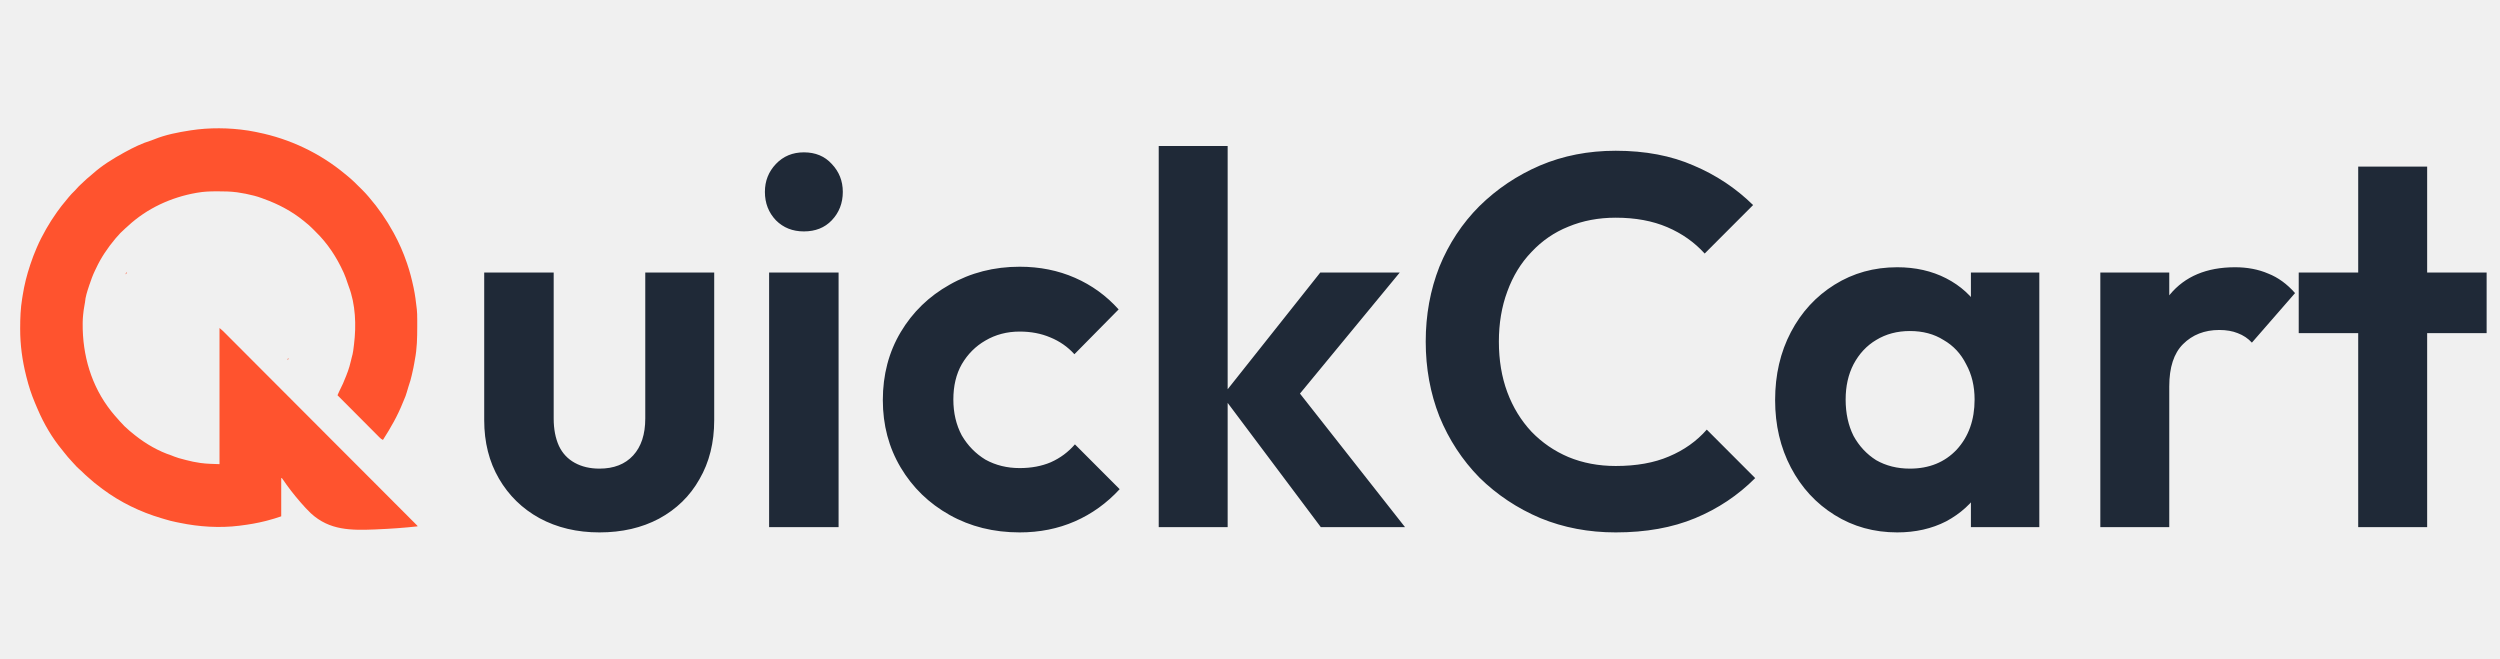
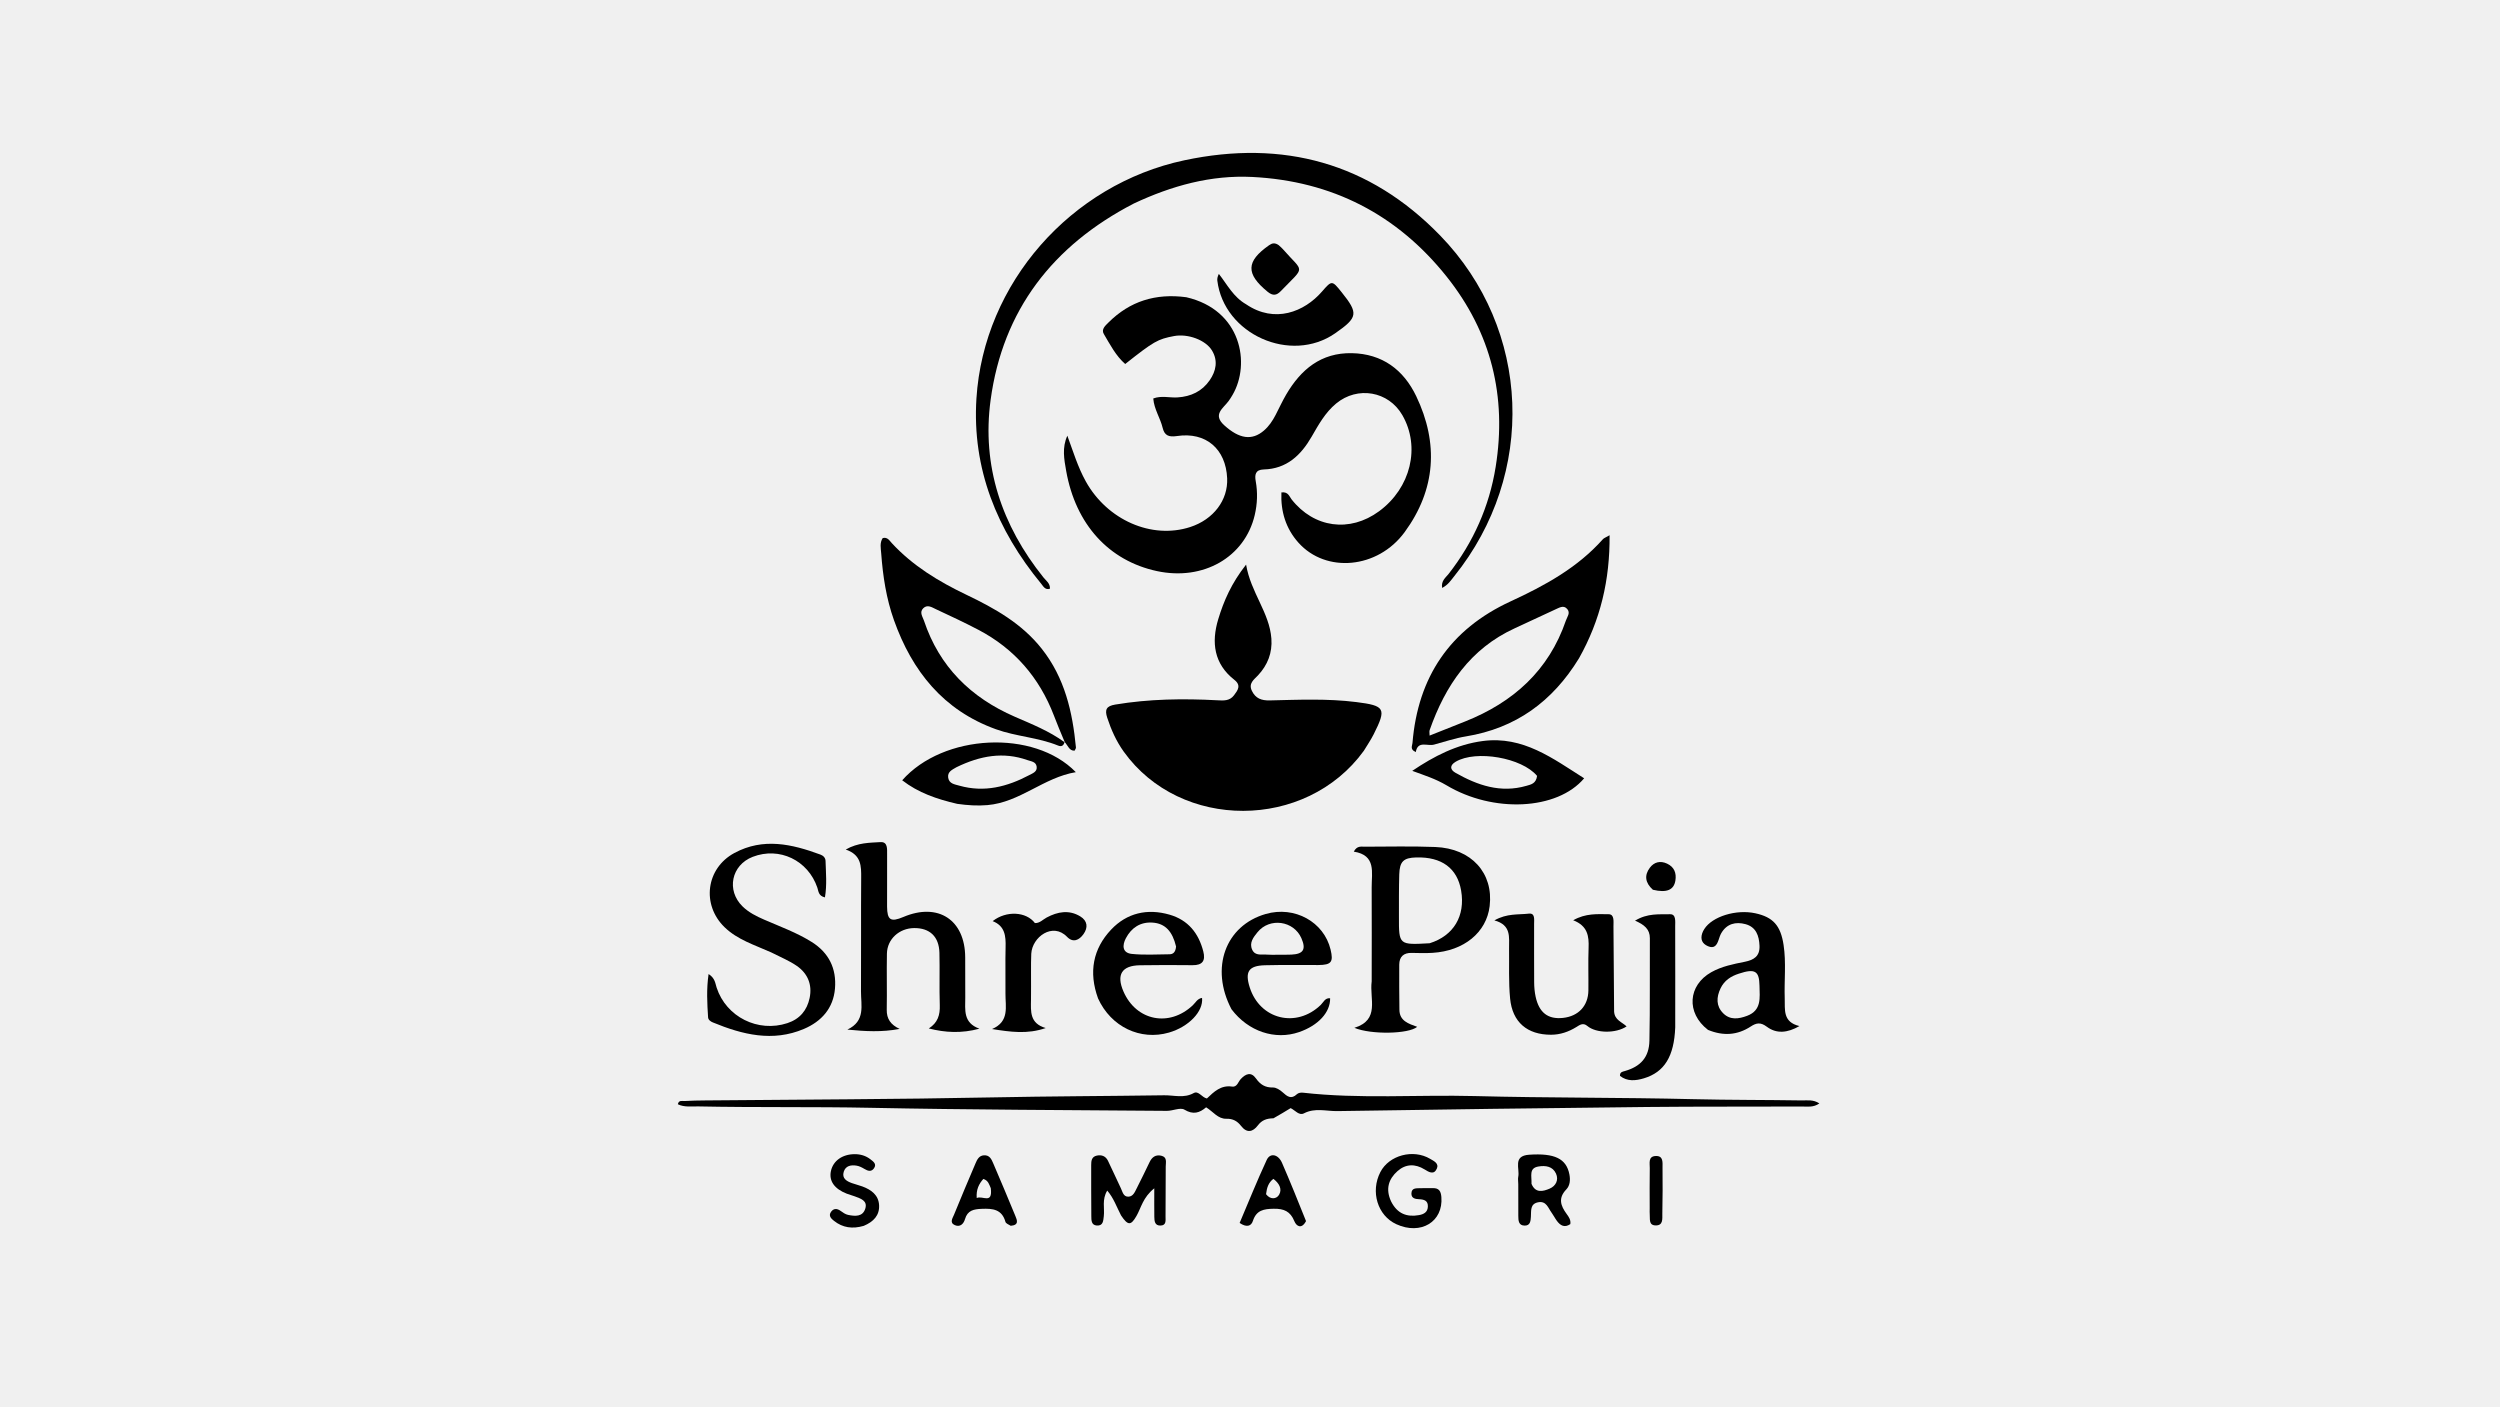
- <svg xmlns="http://www.w3.org/2000/svg" width="129" height="34" viewBox="0 0 129 34" fill="none">
-   <path d="M30.933 27.472C29.774 27.472 28.742 27.227 27.837 26.737C26.95 26.248 26.253 25.568 25.746 24.697C25.239 23.827 24.985 22.821 24.985 21.678V14.062H28.57V21.597C28.57 22.141 28.661 22.612 28.842 23.011C29.023 23.392 29.294 23.682 29.656 23.881C30.019 24.081 30.444 24.181 30.933 24.181C31.675 24.181 32.255 23.954 32.671 23.501C33.087 23.047 33.296 22.413 33.296 21.597V14.062H36.853V21.678C36.853 22.839 36.6 23.854 36.093 24.725C35.604 25.595 34.907 26.275 34.002 26.765C33.115 27.236 32.092 27.472 30.933 27.472ZM39.686 27.2V14.062H43.271V27.2H39.686ZM41.479 11.941C40.9 11.941 40.42 11.75 40.039 11.369C39.659 10.97 39.469 10.481 39.469 9.901C39.469 9.338 39.659 8.858 40.039 8.459C40.42 8.06 40.9 7.861 41.479 7.861C42.076 7.861 42.556 8.06 42.918 8.459C43.298 8.858 43.489 9.338 43.489 9.901C43.489 10.481 43.298 10.97 42.918 11.369C42.556 11.75 42.076 11.941 41.479 11.941ZM52.615 27.472C51.275 27.472 50.071 27.173 49.003 26.574C47.935 25.976 47.093 25.16 46.477 24.126C45.862 23.093 45.554 21.932 45.554 20.645C45.554 19.339 45.862 18.169 46.477 17.136C47.093 16.102 47.935 15.286 49.003 14.688C50.089 14.071 51.293 13.763 52.615 13.763C53.647 13.763 54.597 13.953 55.466 14.334C56.336 14.715 57.087 15.259 57.721 15.966L55.439 18.278C55.095 17.897 54.679 17.607 54.19 17.408C53.719 17.208 53.194 17.109 52.615 17.109C51.963 17.109 51.375 17.263 50.85 17.571C50.343 17.861 49.935 18.269 49.627 18.795C49.338 19.303 49.193 19.91 49.193 20.617C49.193 21.306 49.338 21.923 49.627 22.467C49.935 22.993 50.343 23.41 50.85 23.718C51.375 24.008 51.963 24.153 52.615 24.153C53.212 24.153 53.746 24.054 54.217 23.854C54.706 23.637 55.122 23.328 55.466 22.929L57.775 25.241C57.105 25.967 56.336 26.52 55.466 26.901C54.597 27.281 53.647 27.472 52.615 27.472ZM68.154 27.2L63.076 20.427L68.127 14.062H72.228L66.308 21.243L66.443 19.502L72.499 27.2H68.154ZM59.79 27.2V7.534H63.347V27.2H59.79ZM83.371 27.472C81.977 27.472 80.683 27.227 79.488 26.737C78.293 26.23 77.243 25.532 76.338 24.643C75.45 23.736 74.762 22.685 74.273 21.488C73.803 20.291 73.567 19.003 73.567 17.625C73.567 16.247 73.803 14.96 74.273 13.763C74.762 12.566 75.45 11.524 76.338 10.635C77.243 9.746 78.284 9.048 79.461 8.541C80.656 8.033 81.959 7.779 83.371 7.779C84.892 7.779 86.232 8.033 87.391 8.541C88.549 9.03 89.572 9.71 90.46 10.581L87.961 13.083C87.436 12.503 86.793 12.049 86.033 11.723C85.272 11.397 84.385 11.233 83.371 11.233C82.484 11.233 81.669 11.387 80.927 11.696C80.203 11.986 79.569 12.421 79.026 13.001C78.483 13.563 78.067 14.243 77.777 15.041C77.487 15.821 77.342 16.682 77.342 17.625C77.342 18.586 77.487 19.457 77.777 20.237C78.067 21.016 78.483 21.696 79.026 22.277C79.569 22.839 80.203 23.274 80.927 23.582C81.669 23.89 82.484 24.045 83.371 24.045C84.44 24.045 85.354 23.881 86.114 23.555C86.893 23.229 87.545 22.766 88.07 22.168L90.568 24.67C89.681 25.559 88.649 26.248 87.472 26.737C86.295 27.227 84.928 27.472 83.371 27.472ZM97.897 27.472C96.702 27.472 95.625 27.173 94.665 26.574C93.705 25.976 92.954 25.16 92.411 24.126C91.868 23.093 91.596 21.932 91.596 20.645C91.596 19.339 91.868 18.169 92.411 17.136C92.954 16.102 93.705 15.286 94.665 14.688C95.625 14.089 96.702 13.79 97.897 13.79C98.838 13.79 99.68 13.981 100.422 14.361C101.165 14.742 101.753 15.277 102.188 15.966C102.64 16.637 102.885 17.399 102.921 18.251V22.984C102.885 23.854 102.64 24.625 102.188 25.296C101.753 25.967 101.165 26.502 100.422 26.901C99.68 27.281 98.838 27.472 97.897 27.472ZM98.549 24.181C99.544 24.181 100.35 23.854 100.966 23.201C101.581 22.53 101.889 21.669 101.889 20.617C101.889 19.928 101.744 19.321 101.454 18.795C101.183 18.251 100.794 17.834 100.287 17.544C99.798 17.235 99.219 17.081 98.549 17.081C97.897 17.081 97.317 17.235 96.81 17.544C96.322 17.834 95.932 18.251 95.643 18.795C95.371 19.321 95.235 19.928 95.235 20.617C95.235 21.325 95.371 21.95 95.643 22.494C95.932 23.02 96.322 23.437 96.81 23.745C97.317 24.035 97.897 24.181 98.549 24.181ZM101.699 27.2V23.664L102.269 20.454L101.699 17.299V14.062H105.229V27.2H101.699ZM108.377 27.2V14.062H111.934V27.2H108.377ZM111.934 19.937L110.549 19.013C110.712 17.399 111.183 16.129 111.962 15.205C112.74 14.262 113.863 13.79 115.329 13.79C115.963 13.79 116.533 13.899 117.04 14.117C117.547 14.316 118.009 14.652 118.425 15.123L116.198 17.68C115.999 17.462 115.755 17.299 115.465 17.19C115.194 17.081 114.877 17.027 114.515 17.027C113.754 17.027 113.129 17.272 112.641 17.761C112.17 18.233 111.934 18.958 111.934 19.937ZM121.683 27.2V8.595H125.241V27.2H121.683ZM118.614 17.19V14.062H128.31V17.19H118.614Z" fill="#1F2937" />
-   <mask id="mask0_3277_1003" style="mask-type:luminance" maskUnits="userSpaceOnUse" x="0" y="5" width="23" height="24">
-     <path d="M22.632 5.667H0V28.334H22.632V5.667Z" fill="white" />
-   </mask>
-   <g mask="url(#mask0_3277_1003)">
-     <path d="M12.769 6.732C12.791 6.735 12.814 6.739 12.837 6.742C12.953 6.76 13.067 6.781 13.181 6.805C13.225 6.815 13.269 6.824 13.313 6.833C14.947 7.163 16.503 7.897 17.787 8.964C17.819 8.991 17.852 9.018 17.886 9.044C18.155 9.259 18.399 9.504 18.643 9.748C18.662 9.766 18.68 9.785 18.7 9.805C18.807 9.912 18.909 10.021 19.007 10.137C19.022 10.154 19.022 10.154 19.037 10.172C19.521 10.733 19.942 11.339 20.297 11.99C20.309 12.011 20.32 12.031 20.332 12.053C20.591 12.53 20.811 13.027 20.986 13.542C20.993 13.563 21.001 13.585 21.009 13.607C21.142 13.996 21.244 14.389 21.33 14.791C21.334 14.812 21.339 14.832 21.343 14.853C21.418 15.202 21.462 15.557 21.502 15.912C21.504 15.927 21.506 15.943 21.508 15.959C21.526 16.117 21.527 16.274 21.528 16.434C21.528 16.463 21.528 16.493 21.529 16.523C21.529 16.617 21.529 16.712 21.529 16.806C21.529 16.822 21.529 16.838 21.529 16.855C21.53 17.424 21.519 17.984 21.41 18.545C21.397 18.615 21.385 18.684 21.374 18.754C21.349 18.909 21.314 19.061 21.28 19.213C21.268 19.263 21.257 19.312 21.246 19.362C21.205 19.545 21.156 19.721 21.093 19.898C21.079 19.945 21.064 19.991 21.05 20.037C21.043 20.06 21.036 20.084 21.029 20.108C21.014 20.155 21 20.204 20.986 20.252C20.95 20.373 20.912 20.489 20.858 20.603C20.836 20.652 20.816 20.701 20.796 20.751C20.523 21.442 20.16 22.077 19.76 22.7C19.684 22.667 19.636 22.624 19.578 22.566C19.558 22.547 19.539 22.527 19.52 22.508C19.499 22.487 19.478 22.465 19.457 22.444C19.434 22.422 19.412 22.399 19.39 22.377C19.329 22.317 19.269 22.256 19.209 22.195C19.146 22.132 19.083 22.069 19.02 22.006C18.9 21.886 18.781 21.766 18.662 21.646C18.526 21.509 18.39 21.373 18.254 21.236C17.974 20.956 17.695 20.675 17.415 20.394C17.443 20.323 17.473 20.255 17.508 20.187C17.643 19.924 17.763 19.659 17.867 19.381C17.872 19.367 17.877 19.353 17.883 19.339C17.893 19.311 17.904 19.283 17.914 19.255C17.927 19.222 17.939 19.189 17.952 19.156C18.012 18.996 18.055 18.833 18.095 18.666C18.102 18.64 18.108 18.614 18.115 18.587C18.127 18.536 18.14 18.485 18.152 18.434C18.164 18.384 18.177 18.334 18.191 18.285C18.222 18.16 18.234 18.032 18.25 17.905C18.255 17.86 18.261 17.815 18.267 17.77C18.388 16.792 18.35 15.698 17.991 14.769C17.968 14.709 17.948 14.648 17.928 14.587C17.872 14.414 17.813 14.246 17.738 14.08C17.73 14.064 17.723 14.048 17.716 14.032C17.369 13.269 16.899 12.554 16.297 11.968C16.244 11.916 16.192 11.863 16.14 11.81C16.013 11.68 15.88 11.564 15.737 11.451C15.715 11.433 15.694 11.416 15.671 11.397C15.06 10.899 14.363 10.532 13.624 10.266C13.584 10.252 13.544 10.237 13.504 10.222C13.382 10.176 13.26 10.137 13.134 10.104C13.117 10.1 13.1 10.095 13.082 10.091C12.812 10.022 12.543 9.966 12.267 9.928C12.249 9.925 12.23 9.923 12.211 9.92C11.89 9.878 11.569 9.873 11.245 9.873C11.223 9.873 11.2 9.873 11.177 9.873C10.843 9.873 10.517 9.883 10.187 9.943C10.169 9.946 10.151 9.949 10.132 9.952C8.828 10.18 7.579 10.755 6.604 11.661C6.56 11.703 6.514 11.743 6.467 11.783C6.289 11.938 6.122 12.11 5.971 12.292C5.961 12.303 5.952 12.315 5.942 12.327C5.555 12.79 5.212 13.295 4.958 13.844C4.938 13.888 4.916 13.932 4.894 13.976C4.78 14.213 4.693 14.459 4.609 14.709C4.604 14.726 4.598 14.742 4.593 14.758C4.5 15.034 4.407 15.319 4.384 15.61C4.379 15.658 4.369 15.704 4.359 15.752C4.327 15.904 4.31 16.059 4.293 16.214C4.291 16.23 4.29 16.246 4.288 16.262C4.275 16.386 4.268 16.508 4.267 16.632C4.266 16.651 4.266 16.669 4.266 16.689C4.251 18.324 4.709 19.918 5.734 21.213C5.752 21.235 5.769 21.257 5.787 21.279C5.88 21.395 5.977 21.506 6.076 21.615C6.116 21.66 6.155 21.705 6.194 21.75C6.343 21.921 6.507 22.08 6.681 22.226C6.699 22.241 6.716 22.255 6.734 22.27C6.795 22.321 6.856 22.37 6.918 22.42C6.938 22.436 6.959 22.453 6.98 22.47C7.535 22.91 8.18 23.282 8.853 23.503C8.9 23.52 8.945 23.539 8.99 23.558C9.141 23.62 9.298 23.659 9.456 23.7C9.509 23.714 9.562 23.728 9.615 23.742C9.847 23.804 10.079 23.851 10.316 23.885C10.331 23.887 10.345 23.889 10.36 23.891C10.682 23.937 11 23.938 11.327 23.95C11.327 21.631 11.327 19.313 11.327 16.925C11.497 17.07 11.497 17.07 11.561 17.135C11.576 17.149 11.591 17.164 11.606 17.179C11.63 17.203 11.63 17.203 11.654 17.227C11.671 17.244 11.688 17.262 11.706 17.279C11.763 17.337 11.821 17.395 11.878 17.452C11.92 17.494 11.962 17.536 12.003 17.577C12.094 17.668 12.184 17.759 12.275 17.849C12.409 17.984 12.544 18.119 12.679 18.254C12.919 18.495 13.16 18.736 13.4 18.977C13.611 19.187 13.821 19.398 14.031 19.609C14.052 19.63 14.052 19.63 14.073 19.651C14.13 19.708 14.187 19.764 14.243 19.821C14.774 20.353 15.305 20.885 15.836 21.417C16.308 21.89 16.78 22.363 17.252 22.836C17.783 23.367 18.313 23.898 18.843 24.429C18.899 24.485 18.956 24.542 19.012 24.599C19.026 24.613 19.04 24.627 19.055 24.641C19.265 24.852 19.475 25.062 19.686 25.273C19.924 25.512 20.163 25.752 20.402 25.991C20.536 26.125 20.67 26.259 20.804 26.393C20.893 26.483 20.982 26.572 21.072 26.662C21.122 26.713 21.173 26.764 21.224 26.815C21.279 26.869 21.334 26.924 21.389 26.979C21.404 26.995 21.421 27.011 21.437 27.028C21.452 27.042 21.466 27.057 21.481 27.072C21.5 27.09 21.5 27.09 21.519 27.11C21.545 27.139 21.545 27.139 21.545 27.16C20.845 27.237 20.145 27.287 19.441 27.315C19.415 27.316 19.39 27.317 19.363 27.319C18.113 27.369 17.003 27.372 16.042 26.487C15.854 26.309 15.681 26.119 15.511 25.923C15.492 25.901 15.492 25.901 15.473 25.878C15.154 25.51 14.858 25.127 14.585 24.724C14.557 24.68 14.557 24.68 14.511 24.661C14.511 25.315 14.511 25.969 14.511 26.643C14.271 26.724 14.036 26.8 13.792 26.861C13.763 26.869 13.734 26.876 13.705 26.884C13.281 26.991 12.858 27.064 12.424 27.117C12.398 27.121 12.372 27.124 12.345 27.128C11.34 27.253 10.271 27.185 9.281 26.979C9.223 26.967 9.164 26.956 9.106 26.944C8.899 26.904 8.699 26.852 8.498 26.789C8.438 26.77 8.379 26.753 8.319 26.736C7.247 26.42 6.201 25.914 5.304 25.243C5.276 25.221 5.247 25.2 5.218 25.179C4.983 25.005 4.757 24.823 4.542 24.625C4.494 24.581 4.446 24.539 4.397 24.496C4.323 24.432 4.254 24.364 4.186 24.294C4.144 24.253 4.102 24.216 4.058 24.179C3.975 24.107 3.904 24.029 3.832 23.947C3.792 23.902 3.752 23.858 3.711 23.815C3.572 23.668 3.442 23.518 3.319 23.358C3.281 23.307 3.241 23.258 3.201 23.209C2.691 22.595 2.262 21.862 1.949 21.127C1.94 21.106 1.93 21.084 1.921 21.063C1.891 20.991 1.86 20.92 1.83 20.848C1.82 20.824 1.81 20.8 1.799 20.775C1.618 20.346 1.48 19.919 1.368 19.468C1.362 19.446 1.357 19.424 1.351 19.402C1.15 18.603 1.04 17.803 1.041 16.979C1.041 16.959 1.041 16.938 1.041 16.918C1.042 16.412 1.06 15.908 1.143 15.408C1.154 15.346 1.163 15.284 1.173 15.223C1.257 14.693 1.386 14.184 1.556 13.676C1.562 13.659 1.567 13.643 1.573 13.625C1.666 13.348 1.766 13.076 1.884 12.809C1.892 12.79 1.9 12.771 1.909 12.751C2.041 12.444 2.192 12.151 2.357 11.861C2.369 11.841 2.38 11.821 2.391 11.8C2.553 11.517 2.727 11.243 2.917 10.977C2.935 10.951 2.935 10.951 2.954 10.924C3.096 10.727 3.241 10.534 3.401 10.35C3.451 10.292 3.498 10.232 3.546 10.172C3.641 10.054 3.746 9.949 3.854 9.844C3.931 9.768 4.002 9.691 4.071 9.609C4.106 9.57 4.143 9.536 4.183 9.502C4.243 9.451 4.299 9.399 4.354 9.342C4.438 9.257 4.529 9.182 4.622 9.107C4.674 9.064 4.725 9.02 4.775 8.975C5.259 8.54 5.833 8.186 6.401 7.874C6.422 7.863 6.443 7.852 6.464 7.84C6.888 7.609 7.33 7.391 7.794 7.251C7.853 7.231 7.909 7.21 7.966 7.186C8.547 6.95 9.182 6.828 9.8 6.732C9.823 6.729 9.823 6.729 9.845 6.725C10.797 6.578 11.817 6.588 12.769 6.732Z" fill="#FF532E" />
-     <path d="M14.864 18.476C14.872 18.491 14.88 18.507 14.888 18.523C14.869 18.542 14.849 18.562 14.829 18.582C14.841 18.547 14.852 18.512 14.864 18.476Z" fill="#FF532E" />
-     <path d="M6.531 14.038C6.542 14.074 6.542 14.074 6.528 14.104C6.507 14.133 6.507 14.133 6.472 14.156C6.487 14.114 6.507 14.076 6.531 14.038Z" fill="#FF532E" />
-   </g>
+ <svg xmlns="http://www.w3.org/2000/svg" version="1.1" id="Layer_1" x="0px" y="0px" width="100%" viewBox="0 0 1024 576" enable-background="new 0 0 1024 576" xml:space="preserve">
+   <path fill="#000000" opacity="1" stroke="none" d=" M485.903,121.744   C508.519,126.953 512.317,149.026 504.842,161.776   C504.337,162.637 503.81,163.492 503.216,164.293   C500.983,167.303 496.588,169.788 501.457,174.199   C507.592,179.758 512.782,180.569 517.687,176.372   C519.745,174.611 521.223,172.395 522.462,170.014   C523.924,167.206 525.234,164.312 526.833,161.586   C532.853,151.326 541.097,144.421 553.696,144.658   C566.191,144.893 574.914,151.48 580.08,162.269   C589.33,181.586 588.104,200.526 575.345,217.957   C564.335,232.999 543.103,234.907 531.819,222.251   C526.658,216.463 524.532,209.488 524.862,201.696   C527.67,201.326 528.107,203.369 529.016,204.527   C538.202,216.23 552.837,218.261 564.876,209.41   C577.858,199.866 581.914,183.085 574.396,170.03   C568.742,160.214 556.046,158.027 547.27,165.29   C542.785,169.003 540.075,173.972 537.239,178.879   C532.844,186.483 527.01,192.051 517.609,192.289   C514.154,192.376 513.883,194.522 514.341,197.056   C515.186,201.726 515.014,206.363 513.945,210.936   C509.896,228.254 492.854,238 473.887,233.922   C454.137,229.676 440.594,214.76 436.714,192.932   C435.861,188.136 434.953,183.315 437.188,178.473   C439.548,184.869 441.463,191.301 444.769,197.237   C453.534,212.977 471.705,221.011 487.509,215.875   C497.037,212.778 503.04,204.861 502.645,195.914   C502.113,183.884 493.942,176.81 482.065,178.606   C478.665,179.12 476.964,178.362 476.206,175.2   C475.246,171.193 472.731,167.663 472.376,163.217   C475.757,161.943 479.076,162.988 482.308,162.781   C487.817,162.429 492.353,160.297 495.485,155.761   C498.098,151.974 498.975,147.771 496.43,143.56   C493.825,139.249 486.536,136.587 480.896,137.652   C474.185,138.918 472.666,139.779 460.884,149.094   C457.025,145.722 454.698,141.131 452.123,136.802   C450.98,134.882 452.753,133.371 454.039,132.089   C462.78,123.376 473.328,120.066 485.903,121.744  z" />
+   <path fill="#000000" opacity="1" stroke="none" d=" M558.617,307.536   C534.871,340.258 483.491,340.286 460.281,307.869   C457.254,303.641 455.151,298.958 453.526,294.007   C452.428,290.663 453.155,289.199 456.802,288.59   C470.679,286.274 484.618,286.087 498.607,286.833   C501.132,286.968 503.634,287.178 505.432,284.808   C507.026,282.706 508.491,280.732 505.591,278.461   C497.196,271.885 496.139,263.112 498.972,253.691   C501.258,246.09 504.466,238.792 510.398,231.26   C512.321,242.759 519.977,250.892 520.761,261.592   C521.185,267.375 519.238,272.388 515.28,276.62   C513.611,278.405 511.286,279.883 512.771,282.966   C514.279,286.094 516.696,286.969 520.087,286.891   C531.904,286.619 543.732,286.084 555.525,287.566   C567.346,289.052 568.001,290.168 562.642,300.798   C561.521,303.021 560.106,305.095 558.617,307.536  z" />
+   <path fill="#000000" opacity="1" stroke="none" d=" M464.379,83.376   C431.195,100.57 410.728,127.063 405.752,163.85   C402.1,190.844 410.309,215.222 427.392,236.512   C428.488,237.877 430.184,238.945 430.055,241.139   C428.092,241.785 427.325,240.139 426.496,239.133   C408.337,217.096 398.131,191.993 399.945,163.229   C402.927,115.969 438.661,75.529 485.128,65.651   C525.569,57.055 561.007,66.727 589.847,96.42   C627.289,134.97 629.348,194.149 595.658,236.009   C594.341,237.645 593.186,239.528 590.706,240.82   C590.197,237.889 592.177,236.575 593.332,235.096   C603.494,222.094 610.025,207.445 612.629,191.212   C617.245,162.426 610.815,136.244 592.6,113.365   C572.274,87.833 545.554,74.134 512.985,72.487   C496.04,71.63 480.01,76.04 464.379,83.376  z" />
+   <path fill="#000000" opacity="1" stroke="none" d=" M521.609,458.053   C518.778,458.097 516.825,458.835 515.233,460.942   C513.185,463.652 510.753,464.293 508.323,461.161   C506.826,459.232 504.996,458.161 502.348,458.247   C498.894,458.36 496.918,455.327 494.026,453.553   C491.346,455.852 488.725,456.687 485.141,454.518   C483.457,453.499 480.37,455.03 477.922,455.009   C437.438,454.669 396.949,454.581 356.474,453.755   C332.981,453.276 309.493,453.674 286.007,453.188   C283.236,453.131 280.357,453.611 277.647,452.306   C278.014,450.483 279.455,451.036 280.44,450.976   C283.265,450.805 286.1,450.761 288.932,450.734   C328.082,450.353 367.238,450.292 406.378,449.495   C429.868,449.016 453.355,448.97 476.842,448.628   C480.852,448.57 484.927,449.948 488.928,447.726   C490.908,446.626 492.251,449.508 494.349,449.938   C497.218,447.206 500.066,444.378 504.668,445.065   C506.717,445.372 507.145,443.112 508.229,441.962   C510.276,439.788 512.451,438.915 514.429,441.715   C516.205,444.229 518.216,445.511 521.393,445.44   C522.705,445.41 524.264,446.41 525.326,447.369   C527.214,449.074 528.84,450.458 531.241,448.162   C531.756,447.669 532.817,447.466 533.578,447.552   C557.058,450.218 580.63,448.334 604.152,448.95   C633.96,449.731 663.794,449.49 693.604,450.22   C708.432,450.583 723.253,450.497 738.076,450.734   C740.274,450.769 742.64,450.281 745.218,451.957   C742.734,453.698 740.368,453.221 738.198,453.231   C717.037,453.328 695.874,453.2 674.714,453.422   C632.403,453.866 590.093,454.444 547.785,455.106   C543.251,455.177 538.621,453.662 534.107,456.021   C532.111,457.064 530.513,454.798 528.653,453.884   C526.448,455.23 524.215,456.593 521.609,458.053  z" />
+   <path fill="#000000" opacity="1" stroke="none" d=" M646.749,269.65   C635.89,287.392 620.805,298.311 600.406,301.637   C595.997,302.356 591.708,303.827 587.376,304.994   C584.618,305.737 580.744,303.219 579.9,308.051   C577.419,306.955 578.455,305.517 578.552,304.332   C580.765,277.258 593.925,257.767 618.729,246.329   C632.714,239.879 646.127,232.571 656.564,220.84   C656.963,220.391 657.638,220.188 659.288,219.231   C659.433,237.614 655.531,254.015 646.749,269.65  M636.317,249.974   C631.03,252.431 625.752,254.908 620.453,257.34   C602.207,265.712 592.004,280.808 585.586,299.057   C585.392,299.609 585.562,300.289 585.562,301.3   C590.648,299.277 595.369,297.397 600.091,295.521   C619.82,287.68 634.372,274.66 641.4,254.152   C641.911,252.661 643.32,251.083 641.96,249.482   C640.355,247.593 638.617,249.001 636.317,249.974  z" />
+   <path fill="#000000" opacity="1" stroke="none" d=" M436.015,303.993   C435.677,305.428 434.779,305.951 433.427,305.397   C425.216,302.034 416.206,301.687 407.916,298.695   C386.409,290.935 373.614,274.926 366.167,254.016   C363.022,245.186 361.622,235.98 360.94,226.666   C360.787,224.582 360.259,222.386 361.553,220.399   C363.498,219.872 364.324,221.422 365.245,222.421   C373.866,231.767 384.491,238.188 395.822,243.609   C407.439,249.167 418.526,255.363 426.742,265.784   C436.125,277.685 439.313,291.586 440.704,306.17   C440.743,306.576 440.349,307.024 440.144,307.482   C437.966,307.537 437.551,305.583 436.092,303.921   C434.401,299.927 433.007,296.545 431.699,293.13   C425.743,277.575 415.536,265.734 400.766,257.977   C395.029,254.963 389.14,252.233 383.268,249.485   C381.688,248.746 379.867,247.487 378.182,249.123   C376.47,250.785 377.913,252.594 378.457,254.222   C384.761,273.079 397.662,285.748 415.646,293.565   C422.66,296.614 429.775,299.443 436.015,303.993  z" />
+   <path fill="#000000" opacity="1" stroke="none" d=" M561.841,401.988   C561.85,388.827 561.909,376.164 561.836,363.502   C561.8,357.405 563.796,350.287 554.508,348.828   C555.844,346.337 557.512,346.808 558.913,346.806   C568.576,346.785 578.251,346.555 587.901,346.93   C602.706,347.507 611.787,357.607 610.163,371.153   C608.87,381.933 599.635,389.513 586.711,390.291   C583.889,390.462 581.048,390.373 578.217,390.311   C574.906,390.238 573.166,391.887 573.131,395.095   C573.063,401.256 573.15,407.418 573.199,413.58   C573.235,418.208 576.952,419.3 580.482,420.59   C576.969,423.562 561.554,423.849 554.754,420.998   C565.374,417.685 560.876,409.152 561.841,401.988  M585.592,386.356   C595.422,383.282 600.268,375.157 598.474,364.755   C596.898,355.623 590.524,350.926 580.086,351.206   C574.922,351.345 573.3,352.829 573.138,358.123   C572.961,363.932 573.016,369.747 573.004,375.56   C572.979,387.069 572.988,387.069 585.592,386.356  z" />
+   <path fill="#000000" opacity="1" stroke="none" d=" M380.43,421.256   C384.103,418.914 385.065,415.76 384.934,411.75   C384.7,404.596 384.968,397.427 384.79,390.27   C384.624,383.63 380.845,380.084 374.425,380.139   C368.334,380.19 363.4,384.657 363.283,390.581   C363.133,398.238 363.352,405.903 363.209,413.56   C363.138,417.321 364.824,419.737 368.494,421.446   C361.21,422.825 354.418,422.452 347.082,421.723   C354.637,418.188 352.628,411.736 352.661,406.059   C352.752,390.571 352.622,375.082 352.74,359.595   C352.776,354.777 352.845,350.175 346.415,347.969   C351.484,345.096 356.173,345.211 360.621,344.927   C363.685,344.731 363.342,347.781 363.361,349.842   C363.428,357.002 363.296,364.163 363.346,371.323   C363.385,376.905 364.843,377.787 370.037,375.586   C384.261,369.559 395.286,376.761 395.346,392.127   C395.368,397.623 395.354,403.118 395.375,408.614   C395.394,413.545 394.362,418.919 401.166,421.349   C393.91,423.336 387.186,422.977 380.43,421.256  z" />
+   <path fill="#000000" opacity="1" stroke="none" d=" M315.908,390.111   C309.056,387.034 302.115,384.952 296.79,379.794   C287.297,370.597 289.154,355.674 300.804,349.388   C312.609,343.019 324.383,345.719 336.051,350.038   C337.168,350.451 338.105,351.309 338.143,352.617   C338.285,357.508 338.761,362.424 337.894,367.572   C335.2,366.965 335.279,365.05 334.796,363.619   C331.006,352.383 319.255,346.744 308.329,350.954   C299.555,354.335 297.421,364.699 304.158,371.278   C306.707,373.766 309.832,375.309 313.063,376.714   C319.625,379.569 326.383,382.009 332.488,385.844   C339.529,390.268 342.682,396.75 342.011,404.88   C341.343,412.982 336.482,418.386 329.288,421.447   C316.492,426.893 304.133,423.787 291.994,418.792   C291.052,418.404 290.095,417.745 290.029,416.689   C289.675,410.998 289.322,405.294 290.235,398.964   C292.912,400.67 292.955,402.765 293.534,404.535   C297.46,416.536 310.499,423.042 322.515,419.075   C327.629,417.386 330.573,413.819 331.626,408.753   C332.752,403.335 330.859,398.736 326.378,395.636   C323.258,393.477 319.647,392.027 315.908,390.111  z" />
+   <path fill="#000000" opacity="1" stroke="none" d=" M661.137,414.304   C661.336,417.87 664.399,418.629 666.253,420.416   C661.838,423.38 653.748,423.265 650.177,420.241   C648.42,418.754 647.047,419.827 645.678,420.673   C642.484,422.645 639.049,423.827 635.302,423.831   C625.577,423.84 619.465,418.71 618.538,408.976   C617.893,402.208 618.208,395.348 618.114,388.528   C618.05,383.94 619.152,378.899 612.097,376.996   C617.289,374.044 621.899,374.726 626.209,374.223   C628.82,373.918 628.366,376.6 628.369,378.365   C628.385,386.356 628.331,394.347 628.392,402.338   C628.408,404.318 628.573,406.337 628.995,408.267   C630.43,414.84 634.093,417.598 640.236,416.93   C646.542,416.245 650.529,411.986 650.605,405.703   C650.675,399.877 650.464,394.043 650.686,388.224   C650.868,383.452 650.327,379.244 644.387,376.94   C649.5,374.006 654.359,374.433 658.917,374.469   C661.356,374.488 660.857,377.55 660.875,379.457   C660.985,390.932 661.023,402.408 661.137,414.304  z" />
+   <path fill="#000000" opacity="1" stroke="none" d=" M699.592,421.84   C690.558,414.873 691.387,403.593 700.936,398.22   C705.22,395.809 709.962,394.885 714.68,393.941   C718.365,393.203 720.862,391.699 720.696,387.428   C720.534,383.261 719.275,379.696 714.94,378.53   C710.969,377.462 707.293,378.319 705.022,382.25   C704.53,383.102 704.248,384.085 703.925,385.026   C703.199,387.137 702.183,388.694 699.573,387.56   C697.182,386.52 696.43,384.738 697.216,382.299   C697.417,381.674 697.74,381.072 698.095,380.515   C701.375,375.378 711.137,372.374 718.966,374.074   C726.246,375.654 729.342,379.087 730.552,387.03   C731.661,394.311 730.779,401.641 731.023,408.944   C731.176,413.53 730.132,418.632 737.048,420.275   C732.136,423.109 727.673,423.522 723.68,420.543   C721.134,418.643 719.443,418.921 717.068,420.475   C711.694,423.993 705.917,424.455 699.592,421.84  M712.269,398.803   C708.972,399.85 706.249,401.621 704.72,404.862   C703.015,408.477 702.857,412.069 705.822,415.042   C708.676,417.904 712.187,417.37 715.617,416.078   C721.634,413.813 720.771,408.638 720.693,403.85   C720.594,397.73 718.914,396.601 712.269,398.803  z" />
+   <path fill="#000000" opacity="1" stroke="none" d=" M504.415,413.383   C495.543,396.486 501.937,379.111 518.454,374.361   C530.254,370.968 542.28,377.579 545.01,388.962   C546.227,394.033 545.329,395.232 540.053,395.278   C532.737,395.34 525.416,395.171 518.104,395.368   C511.437,395.548 509.861,398.008 511.877,404.397   C516.04,417.588 530.99,421.277 540.977,411.615   C542.09,410.538 542.731,408.658 544.819,408.888   C544.938,414.639 539.949,420.048 532.08,422.753   C522.262,426.126 511.31,422.512 504.415,413.383  M523.513,391.068   C525.33,391.051 527.15,391.089 528.964,391.006   C533.874,390.781 535.039,388.853 533.063,384.31   C529.931,377.111 520.045,375.706 515.071,381.843   C513.427,383.871 511.579,386.157 512.907,389.017   C514.144,391.681 516.877,390.804 519.085,391.015   C520.232,391.124 521.396,391.056 523.513,391.068  z" />
+   <path fill="#000000" opacity="1" stroke="none" d=" M449.76,408.948   C445.843,398.185 447.684,388.625 455.138,380.746   C461.56,373.958 469.913,372.006 479.04,374.643   C486.654,376.843 490.944,382.213 492.867,389.695   C493.843,393.492 492.573,395.396 488.443,395.342   C481.278,395.248 474.11,395.266 466.946,395.372   C459.475,395.482 457.168,399.221 460.173,406.119   C465.422,418.168 478.94,420.841 488.566,411.758   C489.717,410.672 490.47,409.001 492.362,408.747   C492.964,414.312 486.873,420.602 478.807,422.94   C467.138,426.322 455.079,420.641 449.76,408.948  M481.714,387.674   C480.213,381.433 477.235,378.232 472.053,377.894   C467.084,377.569 463.412,380.009 461.146,384.32   C459.633,387.197 459.636,390.323 463.613,390.726   C468.702,391.242 473.88,390.922 479.018,390.871   C480.483,390.857 481.518,390.06 481.714,387.674  z" />
+   <path fill="#000000" opacity="1" stroke="none" d=" M592.417,321.616   C587.936,318.981 583.381,317.55 578.455,315.744   C587.34,309.765 596.65,304.912 607.42,303.512   C623.891,301.37 636.074,310.693 648.869,318.787   C637.839,331.88 611.575,333.117 592.417,321.616  M629.586,317.807   C623.368,310.348 604.584,307.085 596.249,312.006   C593.739,313.488 593.885,315.243 596.165,316.538   C605.198,321.669 614.634,324.928 625.2,321.878   C627.115,321.325 629.174,320.973 629.586,317.807  z" />
+   <path fill="#000000" opacity="1" stroke="none" d=" M392.088,329.259   C383.736,327.326 376.138,324.721 369.543,319.606   C386.357,300.54 423.551,298.635 440.654,316.278   C427.45,318.477 417.765,328.655 404.41,329.776   C400.368,330.115 396.463,329.872 392.088,329.259  M391.781,314.247   C390.087,315.26 387.981,316.08 388.385,318.582   C388.78,321.031 391.046,321.266 392.924,321.8   C403.142,324.71 412.568,322.261 421.624,317.465   C423.059,316.706 424.917,316.073 424.615,313.992   C424.321,311.969 422.339,311.869 420.816,311.332   C410.963,307.855 401.577,309.493 391.781,314.247  z" />
+   <path fill="#000000" opacity="1" stroke="none" d=" M422.307,398.083   C422.308,402.229 422.349,405.888 422.298,409.546   C422.231,414.28 421.718,419.186 428.317,421.085   C420.782,423.721 413.818,422.667 406.331,421.498   C413.618,418.386 411.774,412.302 411.838,406.927   C411.913,400.608 411.722,394.284 411.89,387.969   C412.012,383.421 411.658,379.28 406.593,377.294   C412.182,372.903 420.346,373.376 423.9,378.089   C425.889,378.175 427.146,376.648 428.723,375.811   C433.227,373.422 437.855,372.553 442.467,375.348   C445.473,377.17 445.726,379.922 443.791,382.63   C442.046,385.07 439.549,386.294 437.062,383.726   C431.164,377.632 422.805,383.802 422.409,390.614   C422.274,392.935 422.335,395.268 422.307,398.083  z" />
+   <path fill="#000000" opacity="1" stroke="none" d=" M510.42,124.647   C522.14,132.604 534.257,127.75 541.484,119.424   C545.541,114.749 545.607,114.806 549.504,119.66   C556.486,128.355 556.228,130.015 546.89,136.513   C528.711,149.163 501.315,136.932 498.618,114.947   C498.521,114.16 498.688,113.342 499.242,112.185   C502.655,116.536 505.161,121.64 510.42,124.647  z" />
+   <path fill="#000000" opacity="1" stroke="none" d=" M686.175,420.82   C685.718,432.722 681.723,439.149 673.374,441.665   C669.97,442.69 666.551,443.05 663.544,440.681   C663.481,439.101 664.509,438.988 665.493,438.708   C671.995,436.861 675.463,433.081 675.604,426.265   C675.895,412.278 675.697,398.281 675.783,384.29   C675.806,380.62 673.466,378.703 669.702,377.112   C674.876,373.956 679.639,374.586 684.071,374.468   C686.588,374.4 686.15,377.47 686.157,379.365   C686.208,393.025 686.178,406.685 686.175,420.82  z" />
+   <path fill="#000000" opacity="1" stroke="none" d=" M459.177,497.828   C457.346,494.326 456.231,490.831 453.526,487.663   C451.273,491.346 452.517,494.884 452.115,498.188   C451.89,500.044 451.852,502.15 449.259,501.975   C446.987,501.822 447.019,499.817 447.005,498.173   C446.945,491.188 446.949,484.203 446.952,477.218   C446.953,475.498 447.117,473.796 449.241,473.336   C451.275,472.896 452.914,473.586 453.825,475.454   C455.647,479.188 457.321,482.993 459.12,486.739   C459.809,488.175 460.124,490.25 462.229,490.153   C464.122,490.066 464.828,488.26 465.571,486.786   C467.367,483.224 469.139,479.649 470.848,476.044   C471.824,473.985 473.312,472.868 475.595,473.365   C478.191,473.931 477.49,476.057 477.483,477.822   C477.458,484.639 477.456,491.457 477.404,498.274   C477.392,499.867 477.822,501.944 475.304,501.989   C472.99,502.03 472.833,500.15 472.809,498.44   C472.76,495.022 472.794,491.602 472.794,486.732   C468.094,490.47 467.429,494.724 465.461,498.128   C463.205,502.033 461.99,502.056 459.177,497.828  z" />
+   <path fill="#000000" opacity="1" stroke="none" d=" M621.884,485.034   C621.866,483.707 621.699,482.841 621.869,482.047   C622.589,478.663 619.504,473.441 626.334,472.975   C636.783,472.262 641.584,474.576 642.826,481.025   C643.264,483.299 643.07,485.618 641.565,487.179   C638.133,490.741 639.227,493.877 641.701,497.244   C642.553,498.403 643.486,499.682 643.205,501.396   C640.837,503 639.129,501.999 637.703,500.07   C636.913,499.001 636.322,497.784 635.533,496.715   C634.117,494.796 633.387,491.836 630.093,492.441   C626.615,493.079 627.229,495.977 627.055,498.406   C626.934,500.104 626.815,502.016 624.534,502.006   C621.941,501.994 621.917,499.888 621.899,498.027   C621.859,493.861 621.888,489.694 621.884,485.034  M627.308,484.904   C628.909,488.812 631.987,488.033 634.729,486.865   C637.268,485.784 638.526,483.326 637.341,480.71   C636,477.747 633.103,477.297 630.128,477.802   C626.153,478.476 627.439,481.654 627.308,484.904  z" />
+   <path fill="#000000" opacity="1" stroke="none" d=" M569.81,492.137   C572.343,497.152 576.249,498.595 581.201,497.713   C583.114,497.372 584.734,496.569 584.851,494.294   C584.981,491.787 583.337,491.293 581.294,491.204   C579.744,491.137 578.075,490.864 578.115,488.866   C578.164,486.404 580.246,486.768 581.828,486.682   C583.485,486.591 585.153,486.713 586.813,486.658   C589.369,486.573 590.191,487.86 590.388,490.301   C591.205,500.437 581.973,506.046 571.923,501.427   C564.253,497.903 561.258,488.093 565.402,480.072   C568.965,473.176 578.83,470.531 585.779,474.656   C587.304,475.561 589.512,476.511 588.505,478.715   C587.291,481.373 585.259,480.075 583.501,478.991   C579.649,476.613 575.765,476.715 572.425,479.679   C568.76,482.931 567.424,487.038 569.81,492.137  z" />
+   <path fill="#000000" opacity="1" stroke="none" d=" M534.948,500.161   C533.16,503.577 531.028,502.317 530.173,500.212   C528.517,496.134 525.882,495.033 521.688,495.104   C517.65,495.173 514.615,495.682 513.192,500.077   C512.451,502.367 510.504,502.792 507.753,500.917   C511.395,492.353 514.89,483.617 518.851,475.098   C520.254,472.08 523.562,472.742 525.118,476.319   C528.498,484.086 531.658,491.949 534.948,500.161  M518.573,489.14   C520.272,491.425 522.83,491.21 523.908,489.384   C525.324,486.986 523.864,484.573 521.565,482.86   C519.574,484.401 518.917,486.376 518.573,489.14  z" />
+   <path fill="#000000" opacity="1" stroke="none" d=" M414.006,502.083   C413.013,501.523 412.01,501.114 411.831,500.474   C410.387,495.305 406.618,494.955 402.121,495.14   C398.812,495.276 396.303,495.754 395.255,499.369   C394.706,501.266 393.286,502.748 391.132,501.831   C388.803,500.839 390.198,498.944 390.758,497.566   C393.632,490.494 396.608,483.463 399.604,476.442   C400.254,474.918 401.027,473.338 403.019,473.213   C405.329,473.069 406.111,474.809 406.836,476.517   C409.884,483.698 412.959,490.868 415.905,498.091   C416.556,499.687 417.535,501.794 414.006,502.083  M405.826,486.682   C405.172,485.244 404.853,483.549 402.781,482.887   C400.948,484.955 399.799,487.237 400.067,490.718   C402.37,489.538 406.672,493.5 405.826,486.682  z" />
+   <path fill="#000000" opacity="1" stroke="none" d=" M353.777,502.116   C349.131,503.471 345.164,502.86 341.652,500.101   C340.502,499.198 339.189,498.019 340.409,496.344   C341.476,494.88 342.853,494.938 344.316,495.983   C345.248,496.649 346.267,497.393 347.347,497.615   C350.195,498.202 353.399,498.497 354.439,494.998   C355.41,491.728 352.443,490.922 350.111,490.029   C349.028,489.615 347.889,489.343 346.809,488.921   C341.735,486.938 339.481,483.689 340.343,479.665   C341.248,475.446 345.033,472.775 350.045,472.746   C352.463,472.732 354.656,473.388 356.544,474.862   C357.688,475.754 359.203,476.755 358,478.508   C356.92,480.083 355.509,479.666 354.068,478.795   C353.092,478.205 352.002,477.647 350.898,477.459   C348.618,477.072 346.346,477.457 345.59,479.976   C344.777,482.685 346.798,483.835 348.956,484.612   C350.359,485.118 351.825,485.45 353.223,485.969   C356.854,487.318 359.862,489.475 360.079,493.655   C360.293,497.785 357.825,500.421 353.777,502.116  z" />
+   <path fill="#000000" opacity="1" stroke="none" d=" M523.747,100.414   C524.493,101.088 525.004,101.523 525.442,102.023   C534.089,111.922 534.853,108.621 524.669,119.188   C522.869,121.056 521.381,121.287 519.163,119.465   C510.231,112.127 510.354,107.061 519.83,100.436   C521.091,99.555 522.2,99.34 523.747,100.414  z" />
+   <path fill="#000000" opacity="1" stroke="none" d=" M675.716,494.874   C675.716,489.094 675.647,483.798 675.747,478.505   C675.785,476.52 674.967,473.618 678.2,473.497   C681.425,473.376 680.949,476.243 680.971,478.273   C681.037,484.56 681.028,490.85 680.891,497.135   C680.848,499.133 681.357,502.013 678.119,501.935   C675.199,501.866 675.915,499.205 675.729,497.343   C675.664,496.688 675.716,496.021 675.716,494.874  z" />
+   <path fill="#000000" opacity="1" stroke="none" d=" M677.024,364.447   C673.803,361.559 673.478,358.499 675.773,355.429   C677.531,353.078 680.049,352.448 682.822,353.737   C685.802,355.121 686.728,357.628 686.24,360.678   C685.624,364.536 682.695,365.805 677.024,364.447  z" />
</svg>
